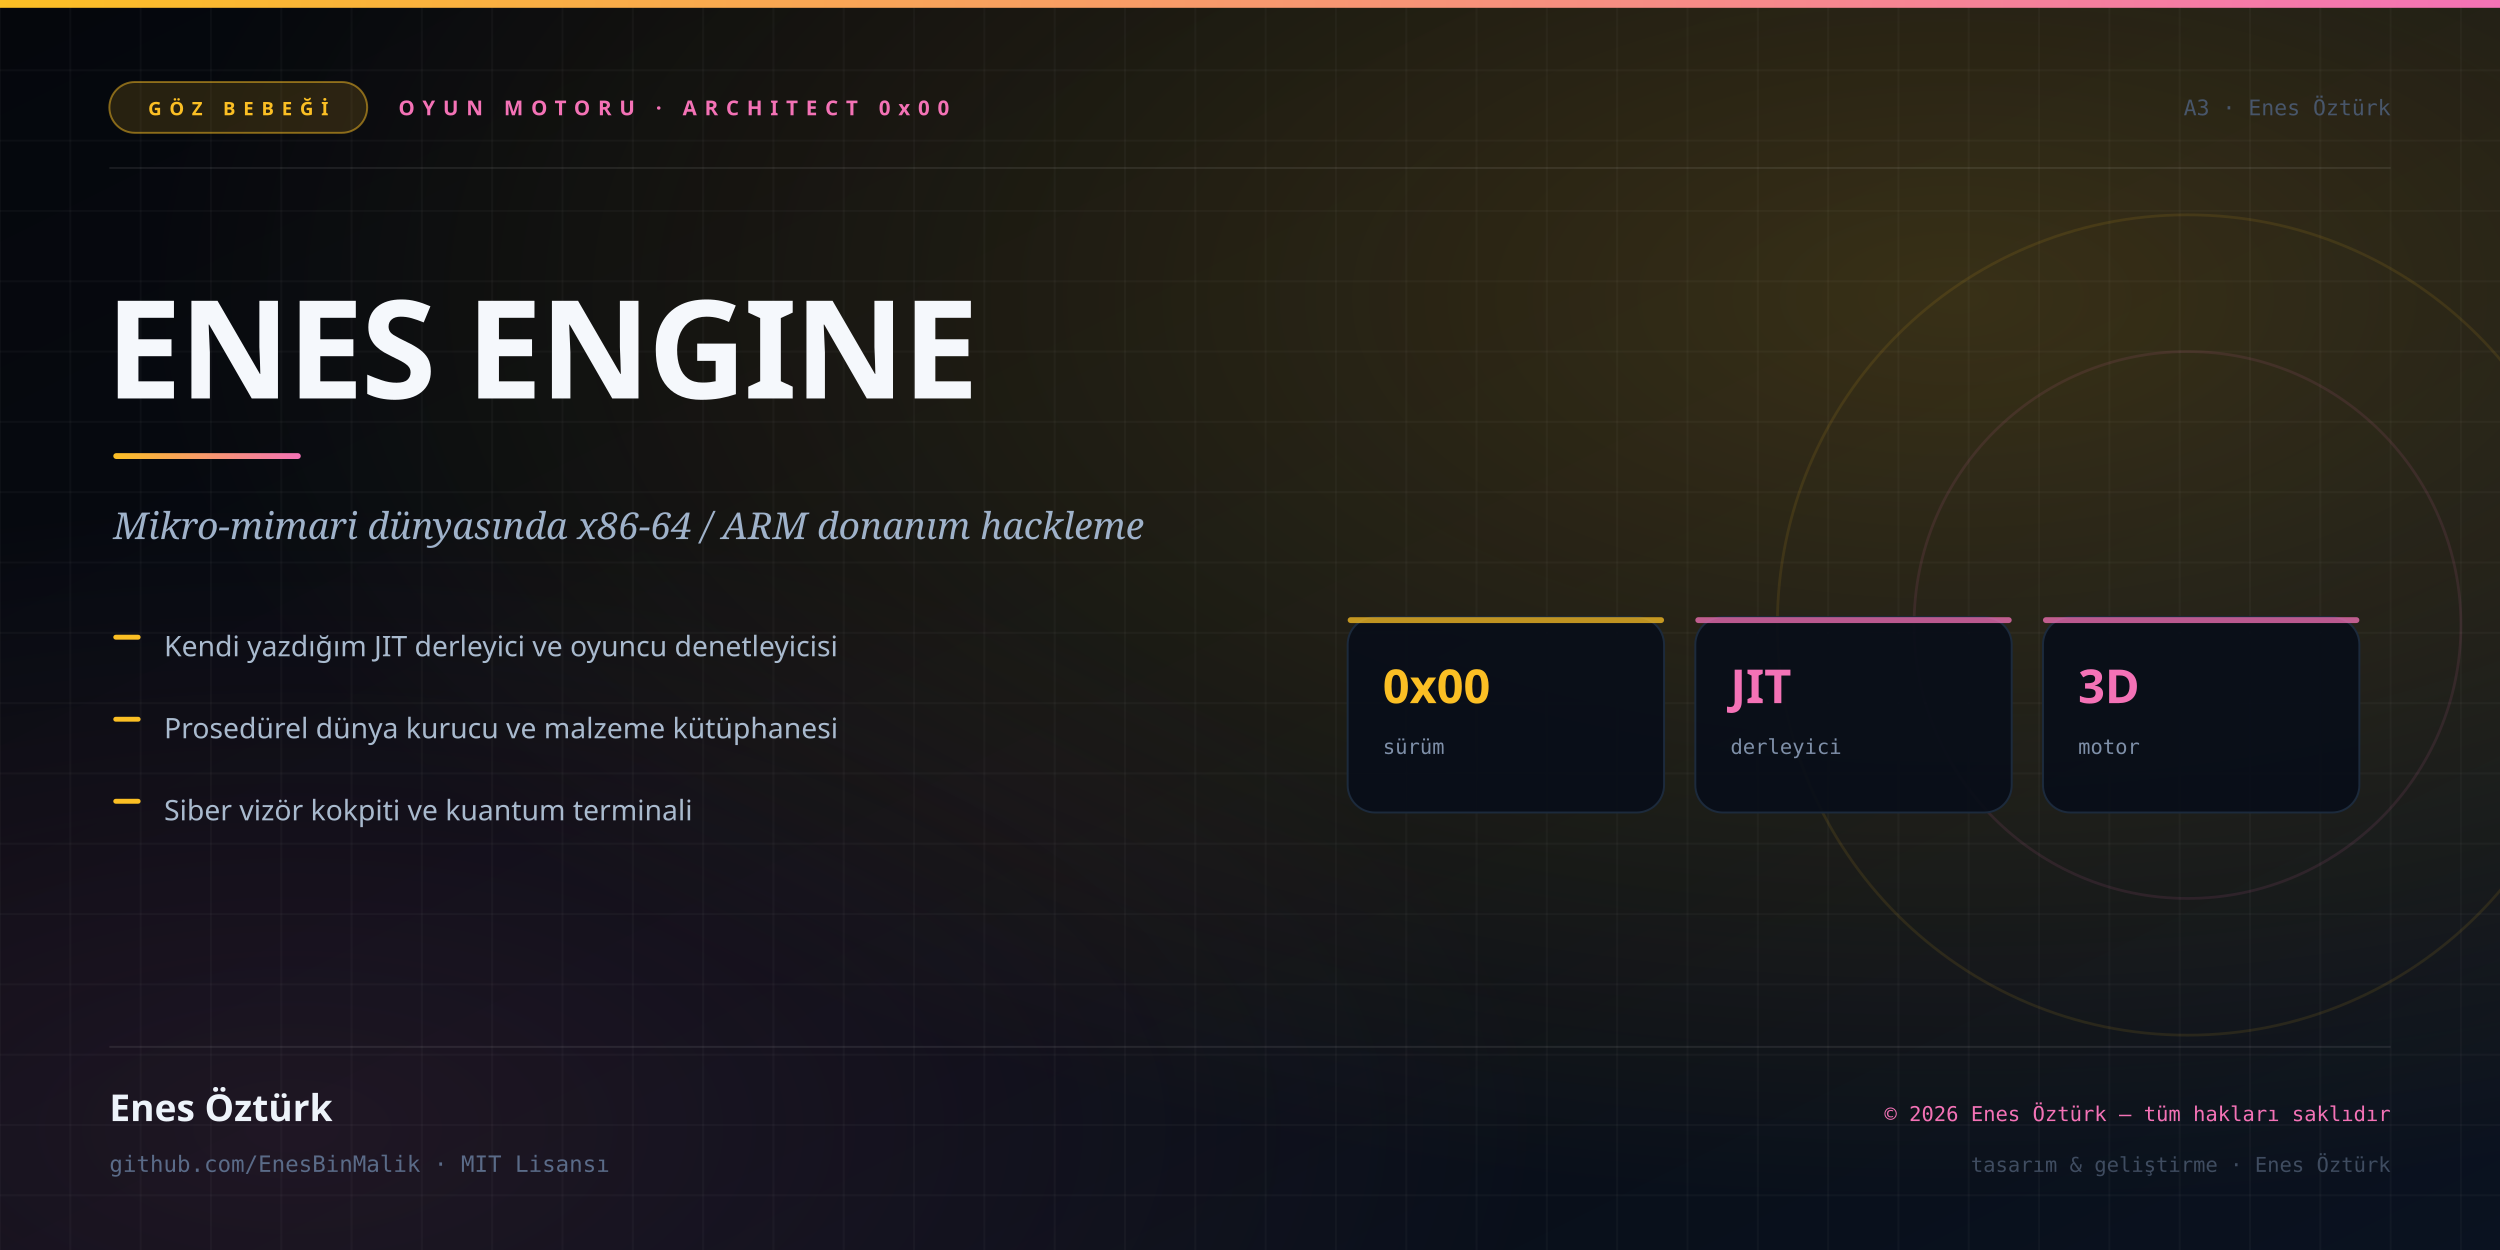
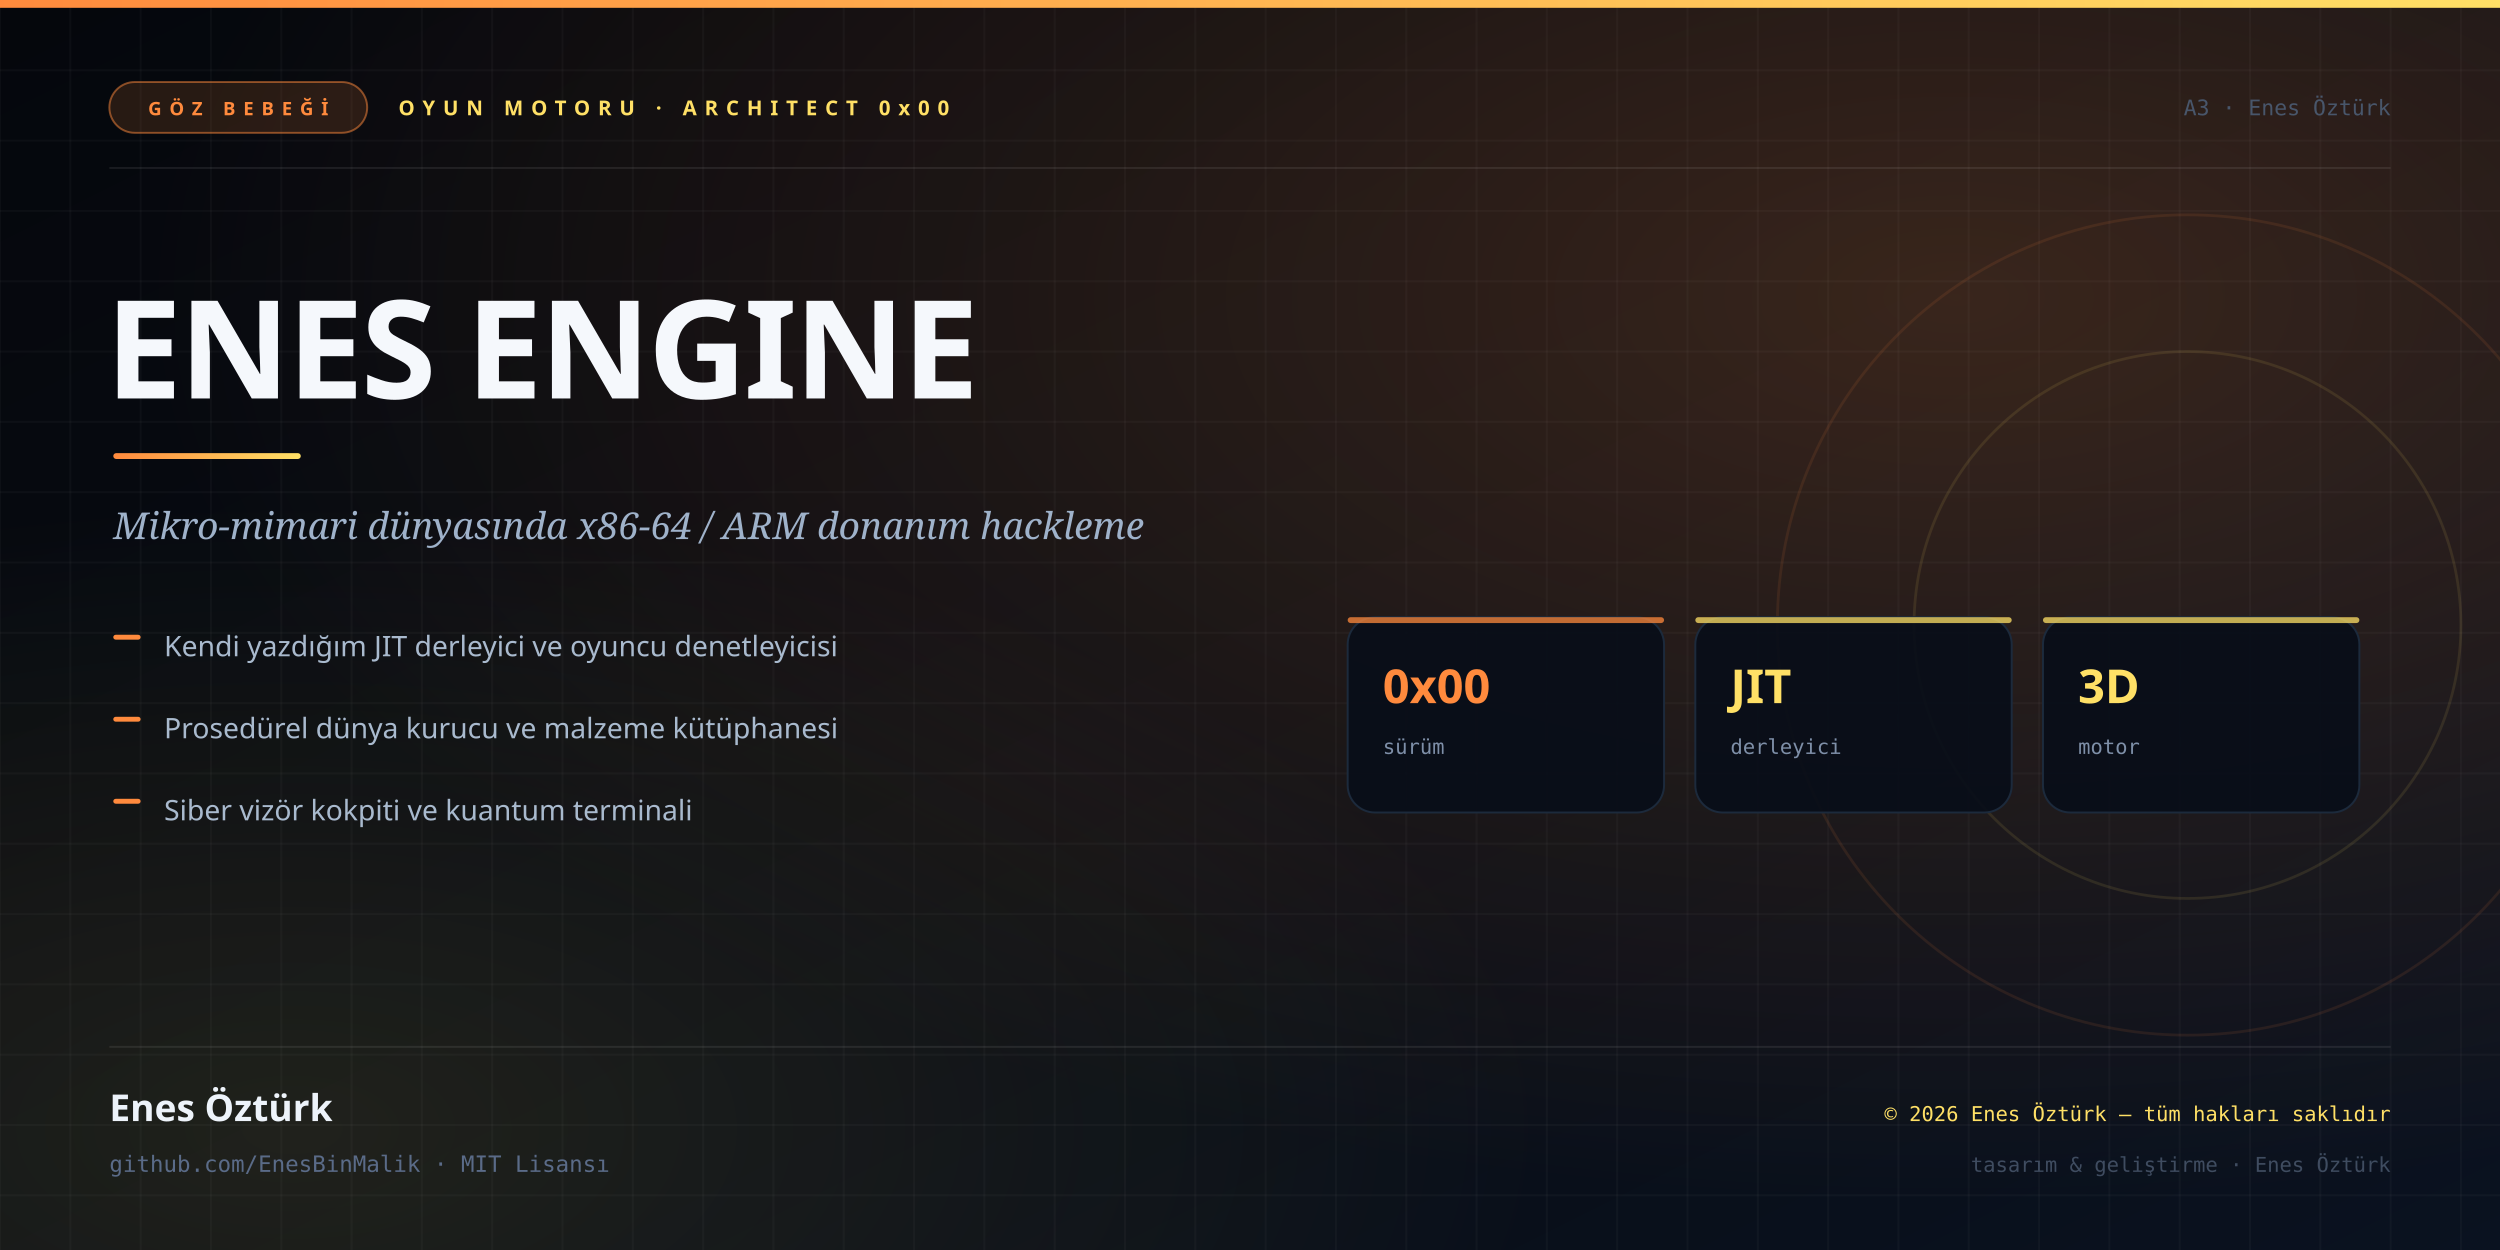
<svg xmlns="http://www.w3.org/2000/svg" width="1280" height="640" viewBox="0 0 1280 640" role="img" aria-label="ENES ENGINE">
  <style>.t{font-family:'Segoe UI',system-ui,sans-serif}.ttl{font-family:'Segoe UI',system-ui,sans-serif;font-weight:700;letter-spacing:-1.5px}.m{font-family:'Consolas',monospace}.cap{font-family:'Segoe UI',sans-serif;font-weight:700;letter-spacing:4px}.ser{font-family:Georgia,serif;font-style:italic}</style>
  <defs>
    <linearGradient id="bg" x1="0" y1="0" x2="1" y2="1">
      <stop offset="0" stop-color="#05070C" />
      <stop offset="0.6" stop-color="#080D15" />
      <stop offset="1" stop-color="#0A1220" />
    </linearGradient>
    <linearGradient id="ac" x1="0" y1="0" x2="1" y2="0">
-       <stop offset="0" stop-color="#FBBF24" />
-       <stop offset="1" stop-color="#F472B6" />
+       <stop offset="0" stop-color="#FF8A3D" />
+       <stop offset="1" stop-color="#FFE066" />
    </linearGradient>
    <radialGradient id="gl" cx="0.78" cy="0.24" r="0.72">
-       <stop offset="0" stop-color="#FBBF24" stop-opacity="0.20" />
-       <stop offset="1" stop-color="#FBBF24" stop-opacity="0" />
+       <stop offset="0" stop-color="#FF8A3D" stop-opacity="0.20" />
+       <stop offset="1" stop-color="#FF8A3D" stop-opacity="0" />
    </radialGradient>
    <radialGradient id="gl2" cx="0.12" cy="0.9" r="0.5">
-       <stop offset="0" stop-color="#F472B6" stop-opacity="0.10" />
-       <stop offset="1" stop-color="#F472B6" stop-opacity="0" />
+       <stop offset="0" stop-color="#FFE066" stop-opacity="0.10" />
+       <stop offset="1" stop-color="#FFE066" stop-opacity="0" />
    </radialGradient>
  </defs>
  <rect width="1280" height="640" fill="url(#bg)" />
  <rect width="1280" height="640" fill="url(#gl)" />
  <rect width="1280" height="640" fill="url(#gl2)" />
  <line x1="0" y1="0" x2="0" y2="640" stroke="#FFFFFF" stroke-opacity="0.03" />
  <line x1="36" y1="0" x2="36" y2="640" stroke="#FFFFFF" stroke-opacity="0.03" />
  <line x1="72" y1="0" x2="72" y2="640" stroke="#FFFFFF" stroke-opacity="0.03" />
  <line x1="108" y1="0" x2="108" y2="640" stroke="#FFFFFF" stroke-opacity="0.03" />
  <line x1="144" y1="0" x2="144" y2="640" stroke="#FFFFFF" stroke-opacity="0.03" />
  <line x1="180" y1="0" x2="180" y2="640" stroke="#FFFFFF" stroke-opacity="0.03" />
  <line x1="216" y1="0" x2="216" y2="640" stroke="#FFFFFF" stroke-opacity="0.03" />
  <line x1="252" y1="0" x2="252" y2="640" stroke="#FFFFFF" stroke-opacity="0.03" />
  <line x1="288" y1="0" x2="288" y2="640" stroke="#FFFFFF" stroke-opacity="0.03" />
  <line x1="324" y1="0" x2="324" y2="640" stroke="#FFFFFF" stroke-opacity="0.03" />
  <line x1="360" y1="0" x2="360" y2="640" stroke="#FFFFFF" stroke-opacity="0.03" />
  <line x1="396" y1="0" x2="396" y2="640" stroke="#FFFFFF" stroke-opacity="0.03" />
  <line x1="432" y1="0" x2="432" y2="640" stroke="#FFFFFF" stroke-opacity="0.03" />
  <line x1="468" y1="0" x2="468" y2="640" stroke="#FFFFFF" stroke-opacity="0.03" />
  <line x1="504" y1="0" x2="504" y2="640" stroke="#FFFFFF" stroke-opacity="0.03" />
  <line x1="540" y1="0" x2="540" y2="640" stroke="#FFFFFF" stroke-opacity="0.03" />
  <line x1="576" y1="0" x2="576" y2="640" stroke="#FFFFFF" stroke-opacity="0.03" />
  <line x1="612" y1="0" x2="612" y2="640" stroke="#FFFFFF" stroke-opacity="0.03" />
  <line x1="648" y1="0" x2="648" y2="640" stroke="#FFFFFF" stroke-opacity="0.03" />
  <line x1="684" y1="0" x2="684" y2="640" stroke="#FFFFFF" stroke-opacity="0.03" />
  <line x1="720" y1="0" x2="720" y2="640" stroke="#FFFFFF" stroke-opacity="0.03" />
  <line x1="756" y1="0" x2="756" y2="640" stroke="#FFFFFF" stroke-opacity="0.03" />
  <line x1="792" y1="0" x2="792" y2="640" stroke="#FFFFFF" stroke-opacity="0.03" />
  <line x1="828" y1="0" x2="828" y2="640" stroke="#FFFFFF" stroke-opacity="0.03" />
  <line x1="864" y1="0" x2="864" y2="640" stroke="#FFFFFF" stroke-opacity="0.03" />
  <line x1="900" y1="0" x2="900" y2="640" stroke="#FFFFFF" stroke-opacity="0.03" />
  <line x1="936" y1="0" x2="936" y2="640" stroke="#FFFFFF" stroke-opacity="0.03" />
  <line x1="972" y1="0" x2="972" y2="640" stroke="#FFFFFF" stroke-opacity="0.03" />
  <line x1="1008" y1="0" x2="1008" y2="640" stroke="#FFFFFF" stroke-opacity="0.03" />
  <line x1="1044" y1="0" x2="1044" y2="640" stroke="#FFFFFF" stroke-opacity="0.03" />
  <line x1="1080" y1="0" x2="1080" y2="640" stroke="#FFFFFF" stroke-opacity="0.03" />
  <line x1="1116" y1="0" x2="1116" y2="640" stroke="#FFFFFF" stroke-opacity="0.03" />
  <line x1="1152" y1="0" x2="1152" y2="640" stroke="#FFFFFF" stroke-opacity="0.03" />
  <line x1="1188" y1="0" x2="1188" y2="640" stroke="#FFFFFF" stroke-opacity="0.03" />
  <line x1="1224" y1="0" x2="1224" y2="640" stroke="#FFFFFF" stroke-opacity="0.03" />
  <line x1="1260" y1="0" x2="1260" y2="640" stroke="#FFFFFF" stroke-opacity="0.03" />
  <line x1="0" y1="0" x2="1280" y2="0" stroke="#FFFFFF" stroke-opacity="0.03" />
  <line x1="0" y1="36" x2="1280" y2="36" stroke="#FFFFFF" stroke-opacity="0.03" />
  <line x1="0" y1="72" x2="1280" y2="72" stroke="#FFFFFF" stroke-opacity="0.03" />
  <line x1="0" y1="108" x2="1280" y2="108" stroke="#FFFFFF" stroke-opacity="0.03" />
  <line x1="0" y1="144" x2="1280" y2="144" stroke="#FFFFFF" stroke-opacity="0.03" />
  <line x1="0" y1="180" x2="1280" y2="180" stroke="#FFFFFF" stroke-opacity="0.03" />
  <line x1="0" y1="216" x2="1280" y2="216" stroke="#FFFFFF" stroke-opacity="0.03" />
  <line x1="0" y1="252" x2="1280" y2="252" stroke="#FFFFFF" stroke-opacity="0.03" />
  <line x1="0" y1="288" x2="1280" y2="288" stroke="#FFFFFF" stroke-opacity="0.03" />
  <line x1="0" y1="324" x2="1280" y2="324" stroke="#FFFFFF" stroke-opacity="0.03" />
  <line x1="0" y1="360" x2="1280" y2="360" stroke="#FFFFFF" stroke-opacity="0.03" />
  <line x1="0" y1="396" x2="1280" y2="396" stroke="#FFFFFF" stroke-opacity="0.03" />
  <line x1="0" y1="432" x2="1280" y2="432" stroke="#FFFFFF" stroke-opacity="0.03" />
  <line x1="0" y1="468" x2="1280" y2="468" stroke="#FFFFFF" stroke-opacity="0.03" />
  <line x1="0" y1="504" x2="1280" y2="504" stroke="#FFFFFF" stroke-opacity="0.03" />
  <line x1="0" y1="540" x2="1280" y2="540" stroke="#FFFFFF" stroke-opacity="0.03" />
  <line x1="0" y1="576" x2="1280" y2="576" stroke="#FFFFFF" stroke-opacity="0.03" />
  <line x1="0" y1="612" x2="1280" y2="612" stroke="#FFFFFF" stroke-opacity="0.03" />
-   <circle cx="1120" cy="320" r="210" fill="none" stroke="#FBBF24" stroke-opacity="0.10" stroke-width="1.4" />
-   <circle cx="1120" cy="320" r="140" fill="none" stroke="#F472B6" stroke-opacity="0.10" stroke-width="1.4" />
+   <circle cx="1120" cy="320" r="210" fill="none" stroke="#FF8A3D" stroke-opacity="0.10" stroke-width="1.4" />
+   <circle cx="1120" cy="320" r="140" fill="none" stroke="#FFE066" stroke-opacity="0.10" stroke-width="1.4" />
  <rect x="0" y="0" width="1280" height="4" fill="url(#ac)" />
-   <rect x="56" y="42" width="132" height="26" rx="13" fill="#FBBF24" fill-opacity="0.14" stroke="#FBBF24" stroke-opacity="0.5" />
-   <text x="122" y="59" text-anchor="middle" class="cap" font-size="9.5" fill="#FBBF24">GÖZ BEBEĞİ</text>
-   <text x="204" y="59" class="cap" font-size="10.5" fill="#F472B6">OYUN MOTORU · ARCHITECT 0x00</text>
+   <rect x="56" y="42" width="132" height="26" rx="13" fill="#FF8A3D" fill-opacity="0.14" stroke="#FF8A3D" stroke-opacity="0.5" />
+   <text x="122" y="59" text-anchor="middle" class="cap" font-size="9.5" fill="#FF8A3D">GÖZ BEBEĞİ</text>
+   <text x="204" y="59" class="cap" font-size="10.5" fill="#FFE066">OYUN MOTORU · ARCHITECT 0x00</text>
  <text x="1224" y="59" text-anchor="end" class="m" font-size="11" fill="#48566B">A3 · Enes Öztürk</text>
  <line x1="56" y1="86" x2="1224" y2="86" stroke="#FFFFFF" stroke-opacity="0.08" />
  <text x="54" y="204" class="ttl" font-size="70" fill="#F5F8FC">ENES ENGINE</text>
  <rect x="58" y="232" width="96" height="3" rx="1.5" fill="url(#ac)" />
  <text x="58" y="276" class="ser" font-size="19" fill="#9FB2CA">Mikro-mimari dünyasında x86-64 / ARM donanım hackleme</text>
-   <rect x="58" y="325" width="14" height="2.5" rx="1.25" fill="#FBBF24" />
+   <rect x="58" y="325" width="14" height="2.5" rx="1.25" fill="#FF8A3D" />
  <text x="84" y="336" class="t" font-size="14.5" fill="#A9BACE">Kendi yazdığım JIT derleyici ve oyuncu denetleyicisi</text>
-   <rect x="58" y="367" width="14" height="2.5" rx="1.25" fill="#FBBF24" />
+   <rect x="58" y="367" width="14" height="2.5" rx="1.25" fill="#FF8A3D" />
  <text x="84" y="378" class="t" font-size="14.5" fill="#A9BACE">Prosedürel dünya kurucu ve malzeme kütüphanesi</text>
-   <rect x="58" y="409" width="14" height="2.5" rx="1.25" fill="#FBBF24" />
+   <rect x="58" y="409" width="14" height="2.5" rx="1.25" fill="#FF8A3D" />
  <text x="84" y="420" class="t" font-size="14.5" fill="#A9BACE">Siber vizör kokpiti ve kuantum terminali</text>
  <rect x="690" y="316" width="162" height="100" rx="14" fill="#080E18" fill-opacity="0.92" stroke="#1C2A3C" />
-   <rect x="690" y="316" width="162" height="3" rx="1.5" fill="#FBBF24" fill-opacity="0.75" />
-   <text x="708" y="360" class="t" font-size="24" font-weight="700" fill="#FBBF24">0x00</text>
+   <rect x="690" y="316" width="162" height="3" rx="1.5" fill="#FF8A3D" fill-opacity="0.75" />
+   <text x="708" y="360" class="t" font-size="24" font-weight="700" fill="#FF8A3D">0x00</text>
  <text x="708" y="386" class="m" font-size="10.5" fill="#7E8FA8">sürüm</text>
  <rect x="868" y="316" width="162" height="100" rx="14" fill="#080E18" fill-opacity="0.92" stroke="#1C2A3C" />
-   <rect x="868" y="316" width="162" height="3" rx="1.5" fill="#F472B6" fill-opacity="0.75" />
-   <text x="886" y="360" class="t" font-size="24" font-weight="700" fill="#F472B6">JIT</text>
+   <rect x="868" y="316" width="162" height="3" rx="1.5" fill="#FFE066" fill-opacity="0.75" />
+   <text x="886" y="360" class="t" font-size="24" font-weight="700" fill="#FFE066">JIT</text>
  <text x="886" y="386" class="m" font-size="10.5" fill="#7E8FA8">derleyici</text>
  <rect x="1046" y="316" width="162" height="100" rx="14" fill="#080E18" fill-opacity="0.92" stroke="#1C2A3C" />
-   <rect x="1046" y="316" width="162" height="3" rx="1.5" fill="#F472B6" fill-opacity="0.75" />
-   <text x="1064" y="360" class="t" font-size="24" font-weight="700" fill="#F472B6">3D</text>
+   <rect x="1046" y="316" width="162" height="3" rx="1.5" fill="#FFE066" fill-opacity="0.75" />
+   <text x="1064" y="360" class="t" font-size="24" font-weight="700" fill="#FFE066">3D</text>
  <text x="1064" y="386" class="m" font-size="10.5" fill="#7E8FA8">motor</text>
  <line x1="56" y1="536" x2="1224" y2="536" stroke="#FFFFFF" stroke-opacity="0.08" />
  <text x="56" y="574" class="t" font-size="19" font-weight="600" fill="#EDF3FA">Enes Öztürk</text>
  <text x="56" y="600" class="m" font-size="11.5" fill="#5A6B88">github.com/EnesBinMalik · MIT Lisansı</text>
-   <text x="1224" y="574" text-anchor="end" class="m" font-size="10.5" fill="#F472B6">© 2026 Enes Öztürk — tüm hakları saklıdır</text>
+   <text x="1224" y="574" text-anchor="end" class="m" font-size="10.5" fill="#FFE066">© 2026 Enes Öztürk — tüm hakları saklıdır</text>
  <text x="1224" y="600" text-anchor="end" class="m" font-size="10.5" fill="#3F4C60">tasarım &amp; geliştirme · Enes Öztürk</text>
</svg>
